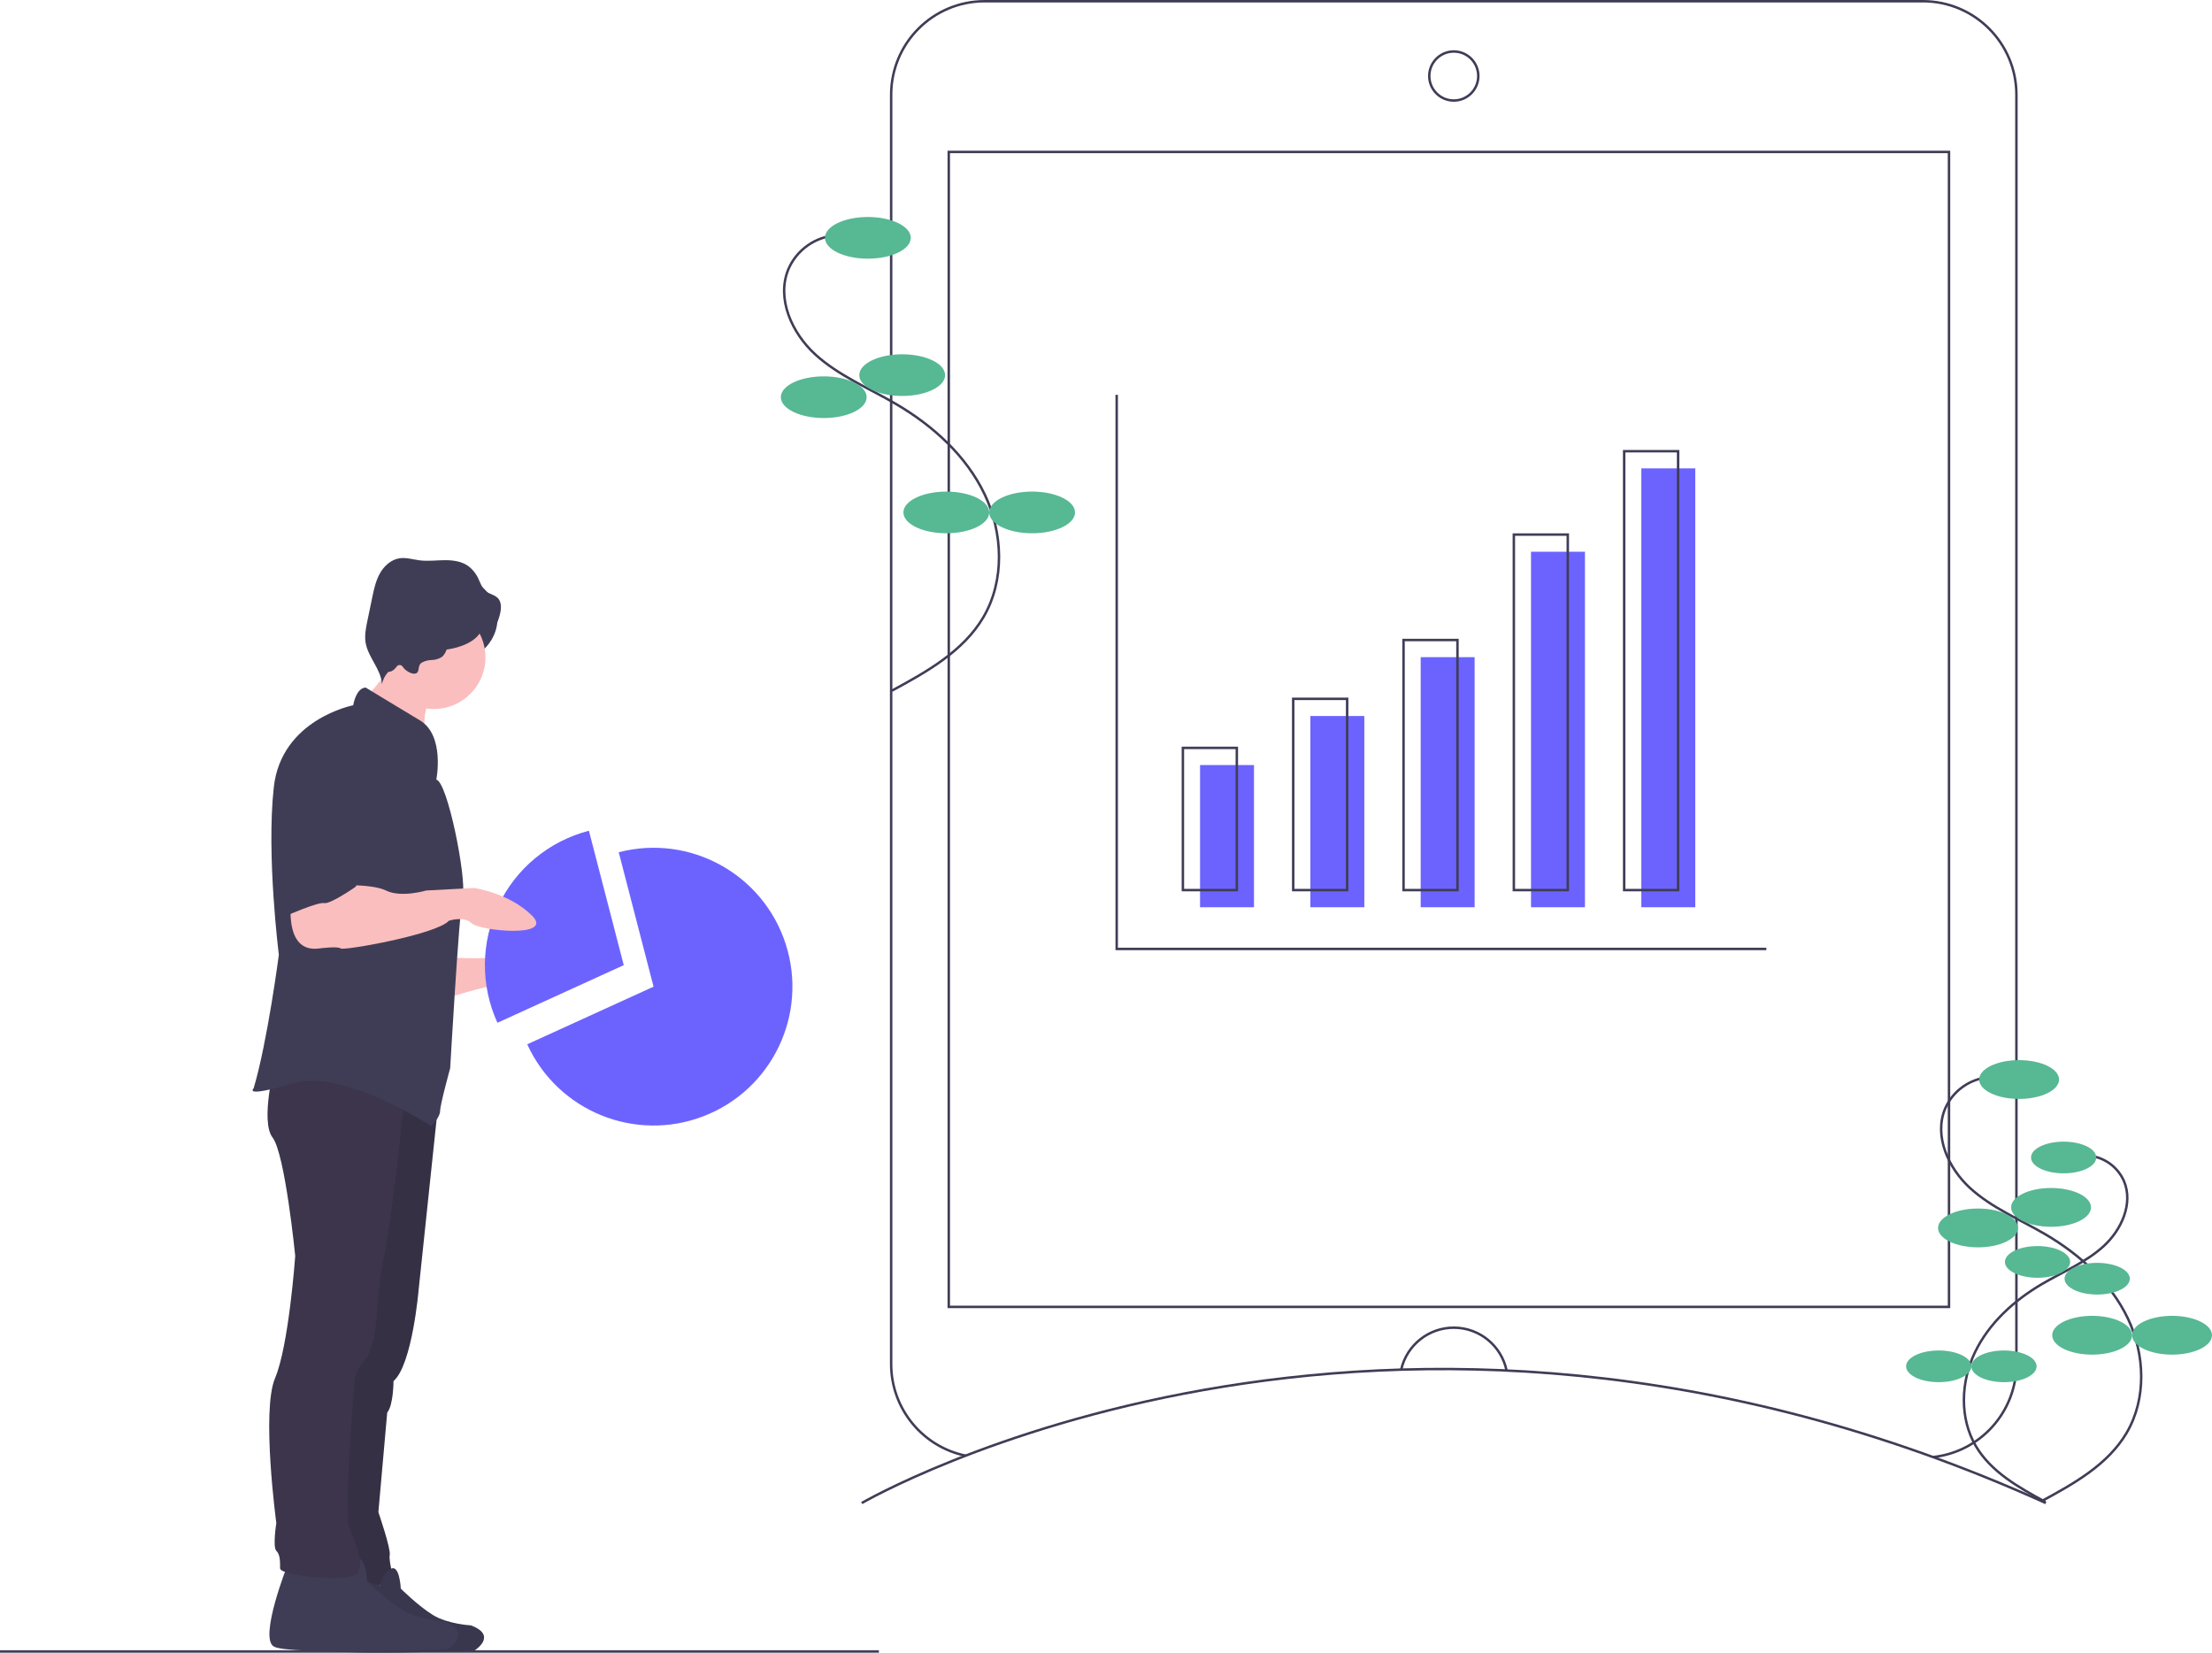
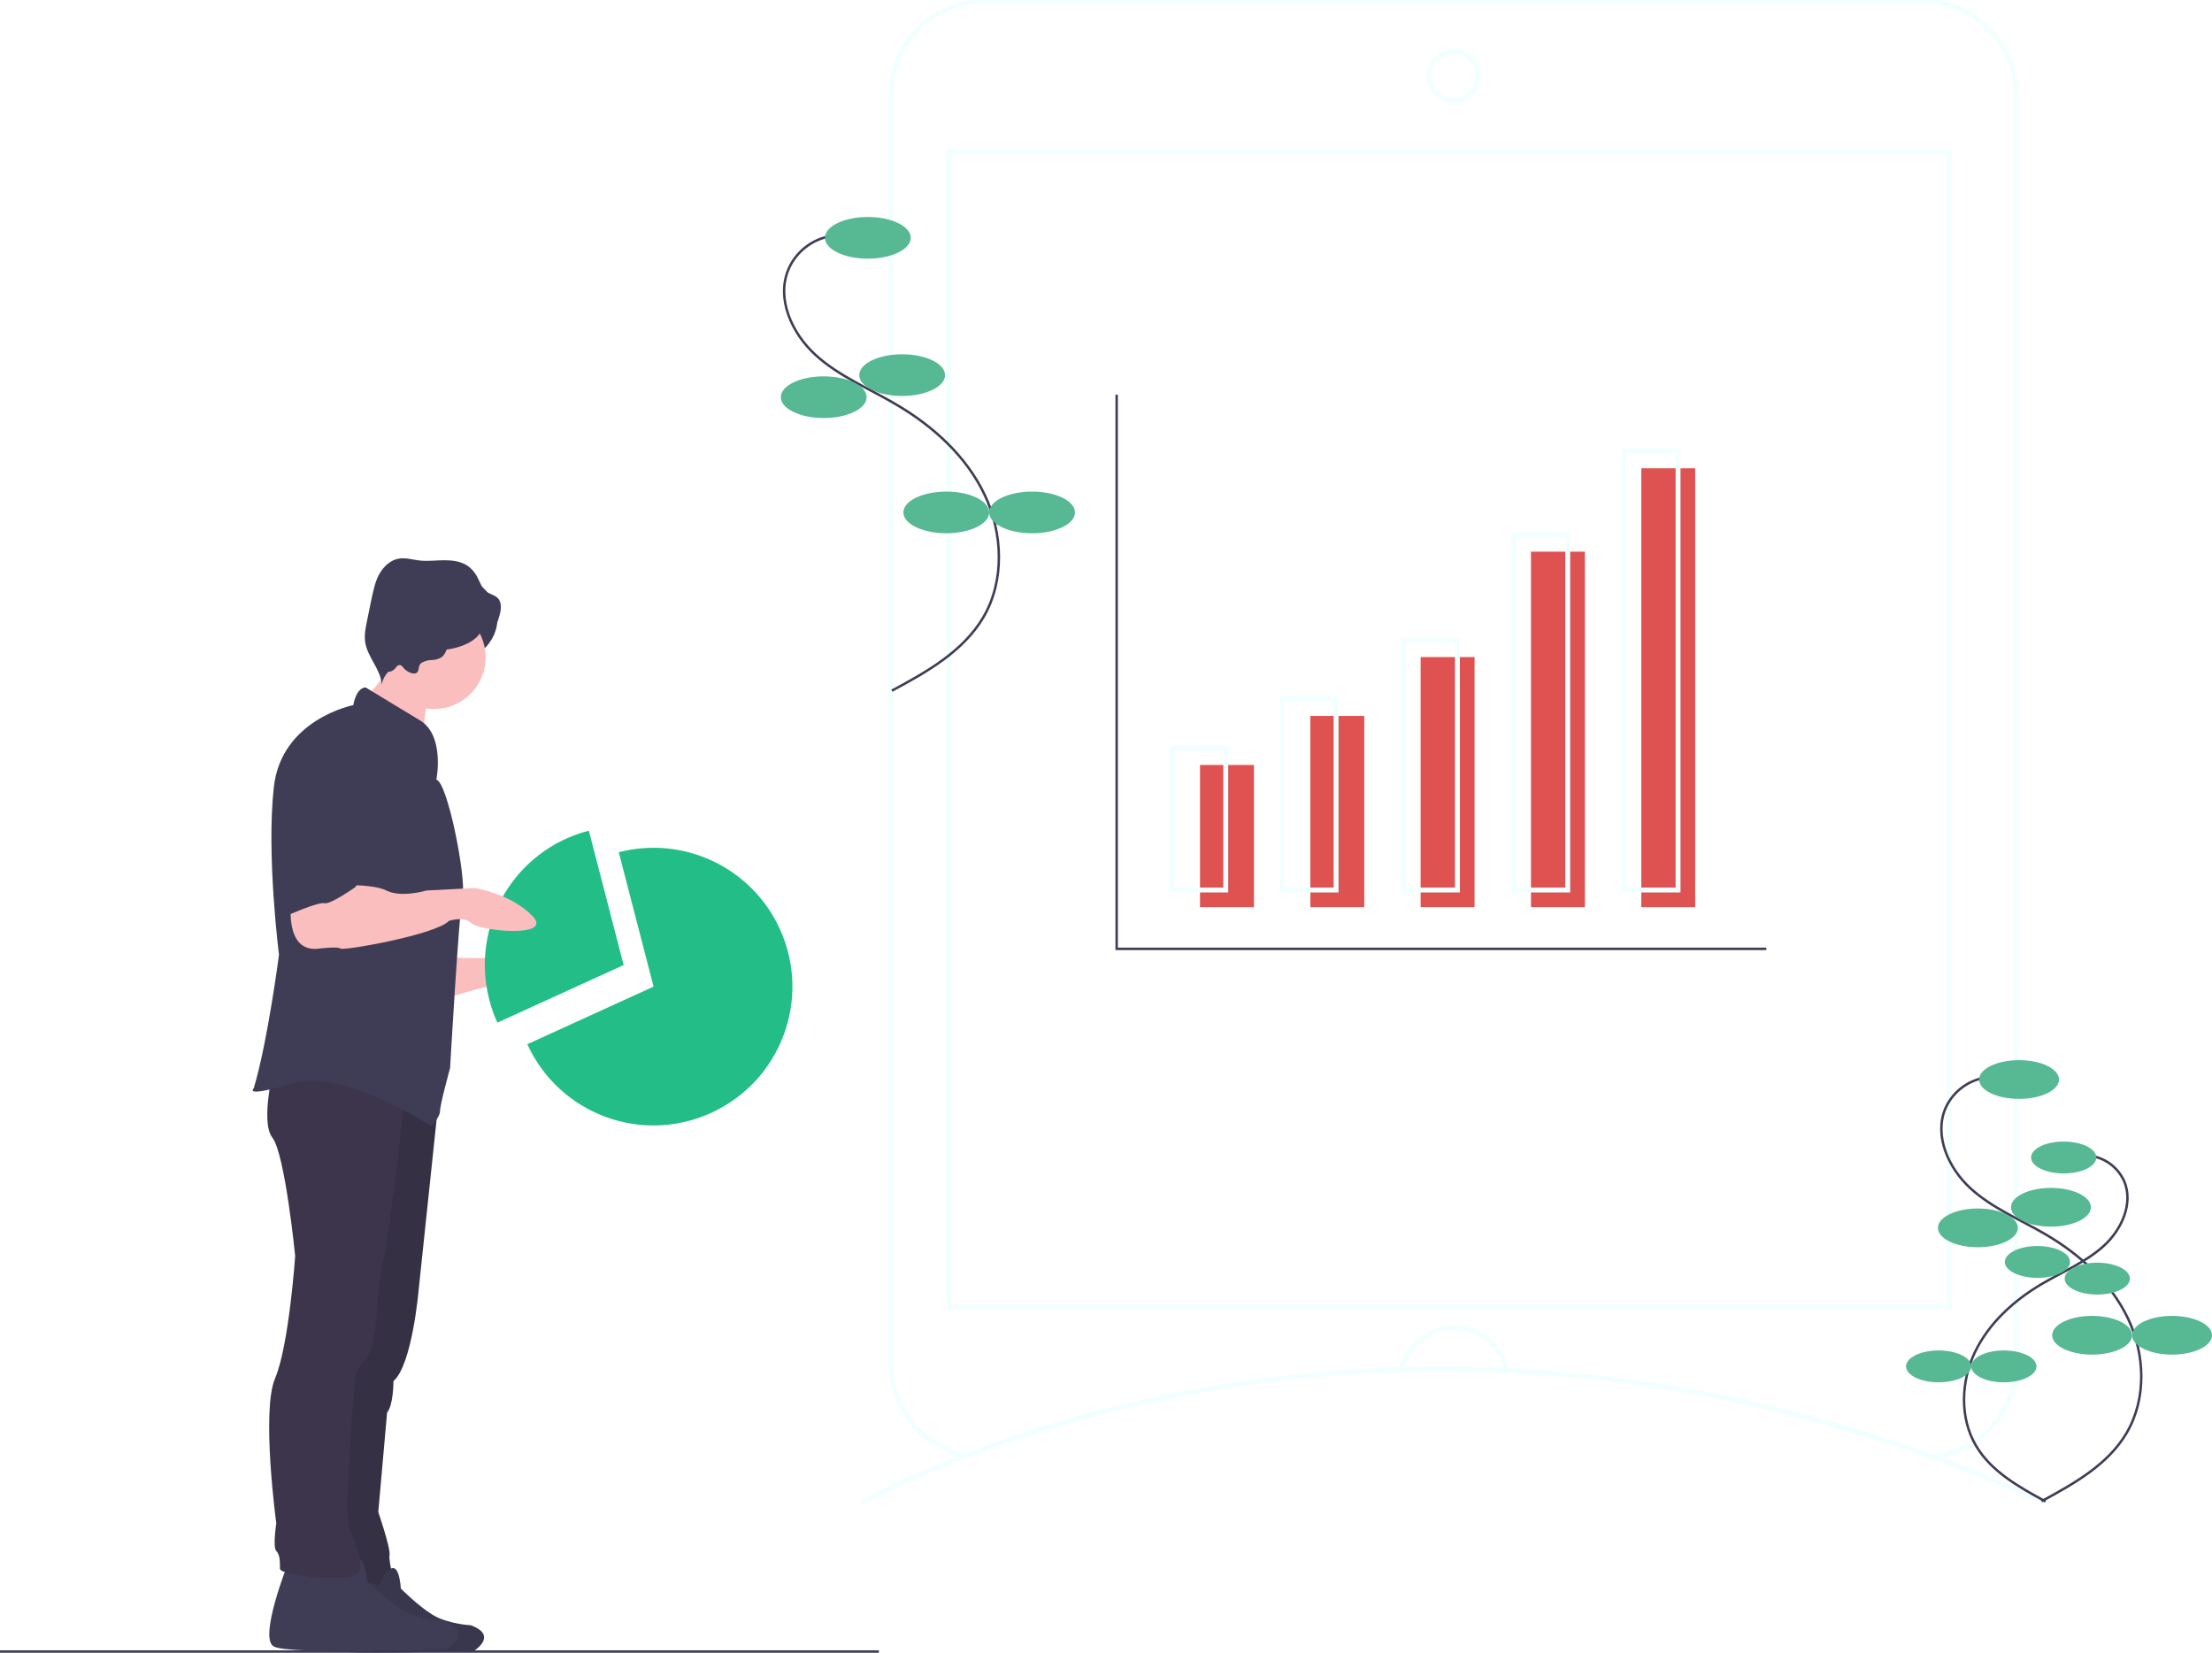
- <svg xmlns="http://www.w3.org/2000/svg" id="ba354ced-3c01-45f5-bde9-1adf156d6856" data-name="Layer 1" width="902.289" height="674.064" viewBox="0 0 902.289 674.064">
-   <path d="M330.435,503.164s23.127,1.542,27.238-1.542,21.585,4.111,23.127,8.223-24.668,4.625-28.78,4.625-23.641,6.167-23.641,6.167Z" transform="translate(-148.8555 -112.7309)" fill="#fbbebe" />
-   <path d="M389.077,451.551a56.628,56.628,0,0,0-37.317,78.332l51.525-23.506Z" transform="translate(-148.8555 -112.7309)" fill="#6c63ff" />
-   <path d="M415.444,515.149l-51.525,23.506a56.636,56.636,0,1,0,37.317-78.332Z" transform="translate(-148.8555 -112.7309)" fill="#6c63ff" />
-   <path d="M327.837,560.752l-8.195,77.755s-2.57,30.836-10.279,37.517c0,0,0,9.765-2.57,12.848l-3.597,40.6s5.139,14.904,4.625,17.473,2.056,10.792,1.542,11.82-24.668,0-24.668,0l5.139-82.742,15.932-115.119Z" transform="translate(-148.8555 -112.7309)" fill="#3c354c" />
-   <path d="M327.837,560.752l-8.195,77.755s-2.57,30.836-10.279,37.517c0,0,0,9.765-2.57,12.848l-3.597,40.6s5.139,14.904,4.625,17.473,2.056,10.792,1.542,11.82-24.668,0-24.668,0l5.139-82.742,15.932-115.119Z" transform="translate(-148.8555 -112.7309)" opacity="0.1" />
-   <line y1="673.564" x2="358.509" y2="673.564" fill="none" stroke="#3f3d56" stroke-miterlimit="10" />
-   <path d="M500.365,725.763s211-123,483,0" transform="translate(-148.8555 -112.7309)" fill="none" stroke="#3f3d56" stroke-miterlimit="10" />
-   <path d="M542.82,706.456a38.155,38.155,0,0,1-30.455-37.367V151.373a38.142,38.142,0,0,1,38.142-38.142H933.223a38.142,38.142,0,0,1,38.142,38.142V669.089a38.147,38.147,0,0,1-34.033,37.923" transform="translate(-148.8555 -112.7309)" fill="none" stroke="#3f3d56" stroke-miterlimit="10" />
-   <rect x="387.009" y="61.971" width="408" height="471.059" fill="none" stroke="#3f3d56" stroke-miterlimit="10" />
-   <circle cx="593.009" cy="31" r="10" fill="none" stroke="#3f3d56" stroke-miterlimit="10" />
-   <path d="M720.408,671.349a22.006,22.006,0,0,1,42.99.356" transform="translate(-148.8555 -112.7309)" fill="none" stroke="#3f3d56" stroke-miterlimit="10" />
-   <path d="M490.245,208.688a22.982,22.982,0,0,0-19.81,13.851c-4.954,11.974,1.424,26.039,10.999,34.77s21.874,13.722,33.048,20.282c15.01,8.811,28.497,21.043,36.007,36.744s8.309,35.15-.519,50.15c-8.194,13.922-23.093,22.255-37.302,29.94" transform="translate(-148.8555 -112.7309)" fill="none" stroke="#3f3d56" stroke-miterlimit="10" />
-   <ellipse cx="354.009" cy="97" rx="17.5" ry="8.5" fill="#57b894" />
-   <ellipse cx="368.009" cy="153" rx="17.5" ry="8.5" fill="#57b894" />
-   <ellipse cx="336.009" cy="162" rx="17.5" ry="8.5" fill="#57b894" />
-   <ellipse cx="386.009" cy="209" rx="17.5" ry="8.5" fill="#57b894" />
-   <ellipse cx="421.009" cy="209" rx="17.5" ry="8.5" fill="#57b894" />
-   <path d="M960.708,552.054a21.401,21.401,0,0,0-18.447,12.898c-4.613,11.15,1.326,24.247,10.242,32.378s20.369,12.778,30.774,18.887c13.977,8.205,26.536,19.595,33.529,34.216s7.737,32.731-.483,46.699c-7.63,12.964-21.504,20.724-34.736,27.88" transform="translate(-148.8555 -112.7309)" fill="none" stroke="#3f3d56" stroke-miterlimit="10" />
-   <ellipse cx="823.603" cy="440.294" rx="16.296" ry="7.915" fill="#57b894" />
-   <ellipse cx="836.64" cy="492.44" rx="16.296" ry="7.915" fill="#57b894" />
-   <ellipse cx="806.842" cy="500.821" rx="16.296" ry="7.915" fill="#57b894" />
-   <ellipse cx="853.401" cy="544.587" rx="16.296" ry="7.915" fill="#57b894" />
-   <ellipse cx="885.993" cy="544.587" rx="16.296" ry="7.915" fill="#57b894" />
-   <path d="M1000.221,584.033a17.477,17.477,0,0,1,15.065,10.533c3.767,9.106-1.083,19.802-8.364,26.442s-16.634,10.435-25.132,15.424c-11.414,6.701-21.671,16.003-27.382,27.943s-6.319,26.731.395,38.138c6.231,10.588,17.561,16.924,28.367,22.768" transform="translate(-148.8555 -112.7309)" fill="none" stroke="#3f3d56" stroke-miterlimit="10" />
-   <ellipse cx="841.769" cy="472.095" rx="13.308" ry="6.464" fill="#57b894" />
-   <ellipse cx="831.123" cy="514.681" rx="13.308" ry="6.464" fill="#57b894" />
-   <ellipse cx="855.458" cy="521.526" rx="13.308" ry="6.464" fill="#57b894" />
-   <ellipse cx="817.434" cy="557.268" rx="13.308" ry="6.464" fill="#57b894" />
-   <ellipse cx="790.817" cy="557.268" rx="13.308" ry="6.464" fill="#57b894" />
-   <polyline points="455.509 161.032 455.509 387.032 720.509 387.032" fill="none" stroke="#3f3d56" stroke-miterlimit="10" />
-   <rect x="489.509" y="312.032" width="22" height="58" fill="#6c63ff" />
-   <rect x="534.509" y="292.032" width="22" height="78" fill="#6c63ff" />
-   <rect x="579.509" y="268.032" width="22" height="102" fill="#6c63ff" />
-   <rect x="624.509" y="225.032" width="22" height="145" fill="#6c63ff" />
-   <rect x="669.509" y="191.032" width="22" height="179" fill="#6c63ff" />
-   <rect x="482.509" y="305.032" width="22" height="58" fill="none" stroke="#3f3d56" stroke-miterlimit="10" />
-   <rect x="527.509" y="285.032" width="22" height="78" fill="none" stroke="#3f3d56" stroke-miterlimit="10" />
-   <rect x="572.509" y="261.032" width="22" height="102" fill="none" stroke="#3f3d56" stroke-miterlimit="10" />
-   <rect x="617.509" y="218.032" width="22" height="145" fill="none" stroke="#3f3d56" stroke-miterlimit="10" />
-   <rect x="662.509" y="184.032" width="22" height="179" fill="none" stroke="#3f3d56" stroke-miterlimit="10" />
-   <ellipse cx="177.211" cy="252.444" rx="25.696" ry="20.043" fill="#3f3d56" />
-   <path d="M282.812,754.562s-10.778,27.179-5.155,30.459,64.668.937,64.668.937,9.841-6.092-1.406-10.309c0,0-9.372-.469-15.464-4.217s-13.121-10.778-13.121-10.778-.469-10.309-4.217-7.966a9.63,9.63,0,0,0-4.217,6.561Z" transform="translate(-148.8555 -112.7309)" fill="#3f3d56" />
-   <path d="M282.812,754.562s-10.778,27.179-5.155,30.459,64.668.937,64.668.937,9.841-6.092-1.406-10.309c0,0-9.372-.469-15.464-4.217s-13.121-10.778-13.121-10.778-.469-10.309-4.217-7.966a9.63,9.63,0,0,0-4.217,6.561Z" transform="translate(-148.8555 -112.7309)" opacity="0.1" />
-   <path d="M266.194,750.876s-11.82,29.808-5.653,33.405,70.922,1.028,70.922,1.028,10.792-6.681-1.542-11.306c0,0-10.279-.514-16.96-4.625s-14.39-11.82-14.39-11.82-.514-11.306-4.625-8.737a10.562,10.562,0,0,0-4.625,7.195Z" transform="translate(-148.8555 -112.7309)" fill="#3f3d56" />
-   <path d="M313.989,559.696s-5.653,52.934-8.223,64.241a146.169,146.169,0,0,0-3.084,22.613s-.514,16.446-5.139,21.071a13.891,13.891,0,0,0-4.111,10.279s-4.625,51.906-2.056,58.074,6.058,14.179,3.488,18.291-31.754,1.239-31.754-1.845,0-5.653-1.542-7.195,0-11.306,0-11.306-6.167-45.739-.514-59.101,8.223-49.851,8.223-49.851-4.111-41.628-9.251-48.309,1.028-30.322,1.028-30.322Z" transform="translate(-148.8555 -112.7309)" fill="#3c354c" />
-   <path d="M299.52,395.312c.597,1.361,2.028,2.119,3.329,2.836,7.545,4.157,13.861,10.184,20.084,16.141a23.578,23.578,0,0,1,.936-15.945c.743-1.72,1.717-3.57,1.186-5.367a6.682,6.682,0,0,0-2.606-3.118,80.803,80.803,0,0,0-7.948-5.422c-1.924-1.151-5.881-4.216-8.089-3.883-.116,2.984-.176,5.651-1.483,8.44C304.619,389.656,299.748,395.832,299.52,395.312Z" transform="translate(-148.8555 -112.7309)" fill="#fbbebe" />
-   <circle cx="176.954" cy="268.119" r="21.071" fill="#fbbebe" />
-   <path d="M326.837,430.701s3.597-17.987-6.681-24.155S298.057,393.184,298.057,393.184s-3.597-.514-5.139,7.195c0,0-29.294,5.653-32.377,33.405s2.056,68.352,2.056,68.352-4.625,35.461-10.279,54.476c0,0-4.625,4.111,15.932-2.056s56.532,17.473,56.532,17.473,3.597-3.597,3.597-6.167,4.111-17.473,4.111-17.473,3.597-63.213,5.139-70.408S331.462,431.728,326.837,430.701Z" transform="translate(-148.8555 -112.7309)" fill="#3f3d56" />
-   <path d="M320.843,383.02a8.787,8.787,0,0,1,4.133-1.101,7.864,7.864,0,0,0,4.088-1.218c1.99-1.528,2.136-4.481,3.592-6.525,2.108-2.959,6.314-3.315,9.943-3.167,2.22.091,4.611.223,6.481-.978,1.919-1.233,2.789-3.555,3.436-5.743.765-2.587,1.26-5.75-.636-7.668-1.317-1.332-3.396-1.596-4.859-2.766-1.517-1.213-2.141-3.187-2.966-4.946a13.366,13.366,0,0,0-4.304-5.391c-2.76-1.917-6.285-2.347-9.645-2.312s-6.735.478-10.07.065c-2.732-.338-5.457-1.247-8.181-.844-3.471.513-6.342,3.132-8.052,6.195s-2.444,6.56-3.155,9.995l-1.935,9.344c-.6,2.898-1.203,5.873-.74,8.796.96,6.059,6.319,10.876,6.688,17a10.436,10.436,0,0,1,6.37-7.574,1.993,1.993,0,0,1,1.298-.157c.532.17.844.702,1.18,1.149.88,1.17,3.646,2.946,5.213,2.116C320.127,386.548,319.08,384.216,320.843,383.02Z" transform="translate(-148.8555 -112.7309)" fill="#3f3d56" />
-   <path d="M267.736,479.01s-3.597,22.613,11.306,20.557c0,0,7.709-1.028,8.737,0s39.058-5.653,44.198-11.306c0,0,6.167-2.056,9.251,1.028s33.919,6.167,24.668-3.084-23.641-11.306-23.641-11.306L322.726,475.926s-10.279,3.084-16.446,0-23.641-2.056-23.641-2.056Z" transform="translate(-148.8555 -112.7309)" fill="#fbbebe" />
-   <path d="M288.807,407.574S265.68,410.144,265.68,443.549v42.656s12.848-5.653,15.418-5.139,12.848-6.681,12.848-6.681,11.82-27.752,10.792-35.461S304.224,408.602,288.807,407.574Z" transform="translate(-148.8555 -112.7309)" fill="#3f3d56" />
-   <ellipse cx="176.954" cy="255.014" rx="19.786" ry="10.279" fill="#3f3d56" />
-   <ellipse cx="158.452" cy="256.813" rx="6.938" ry="17.217" fill="#3f3d56" />
+ <svg xmlns="http://www.w3.org/2000/svg" version="1.1" id="ba354ced-3c01-45f5-bde9-1adf156d6856" x="0px" y="0px" viewBox="0 0 902.3 674.1" style="enable-background:new 0 0 902.3 674.1;" xml:space="preserve">
+   <style type="text/css">
+ 	.st0{fill:#FBBEBE;}
+ 	.st1{fill:#23BE87;}
+ 	.st2{fill:#3C354C;}
+ 	.st3{opacity:0.1;enable-background:new    ;}
+ 	.st4{fill:none;stroke:#3F3D56;stroke-miterlimit:10;}
+ 	.st5{fill:none;stroke:#F2FFFF;stroke-width:2;stroke-miterlimit:10;}
+ 	.st6{fill:#57B894;}
+ 	.st7{fill:#DF5252;}
+ 	.st8{fill:#3F3D56;}
+ </style>
+   <path class="st0" d="M181.6,390.4c0,0,23.1,1.5,27.2-1.5s21.6,4.1,23.1,8.2c1.5,4.1-24.7,4.6-28.8,4.6s-23.6,6.2-23.6,6.2  L181.6,390.4z" />
+   <path class="st1" d="M240.2,338.8c-30.3,7.8-48.5,38.7-40.6,69c0.8,3.2,1.9,6.3,3.3,9.3l51.5-23.5L240.2,338.8z" />
+   <path class="st1" d="M266.6,402.4l-51.5,23.5c13,28.5,46.6,41,75,28c28.5-13,41-46.6,28-75c-11.4-25-39.1-38.2-65.7-31.3  L266.6,402.4z" />
+   <path class="st2" d="M179,448l-8.2,77.8c0,0-2.6,30.8-10.3,37.5c0,0,0,9.8-2.6,12.8l-3.6,40.6c0,0,5.1,14.9,4.6,17.5  s2.1,10.8,1.5,11.8s-24.7,0-24.7,0l5.1-82.7l15.9-115.1L179,448z" />
+   <path class="st3" d="M179,448l-8.2,77.8c0,0-2.6,30.8-10.3,37.5c0,0,0,9.8-2.6,12.8l-3.6,40.6c0,0,5.1,14.9,4.6,17.5  s2.1,10.8,1.5,11.8s-24.7,0-24.7,0l5.1-82.7l15.9-115.1L179,448z" />
+   <line class="st4" x1="0" y1="673.6" x2="358.5" y2="673.6" />
+   <g>
+     <path class="st5" d="M351.5,613c0,0,211-123,483,0" />
+     <path class="st5" d="M394,593.7c-17.7-3.7-30.5-19.3-30.5-37.4V38.6c0-21.1,17.1-38.1,38.1-38.1h382.7c21.1,0,38.1,17.1,38.1,38.1   c0,0,0,0,0,0v517.7c0,19.5-14.7,35.8-34,37.9" />
+     <rect x="387" y="62" class="st5" width="408" height="471.1" />
+     <circle class="st5" cx="593" cy="31" r="10" />
+     <path class="st5" d="M571.6,558.6c2.7-11.8,14.5-19.3,26.3-16.6c8.4,1.9,14.9,8.5,16.6,16.9" />
+   </g>
+   <path class="st4" d="M341.4,96c-8.7,0.5-16.4,5.9-19.8,13.9c-5,12,1.4,26,11,34.8s21.9,13.7,33,20.3c15,8.8,28.5,21,36,36.7  s8.3,35.2-0.5,50.1c-8.2,13.9-23.1,22.3-37.3,29.9" />
+   <ellipse class="st6" cx="354" cy="97" rx="17.5" ry="8.5" />
+   <ellipse class="st6" cx="368" cy="153" rx="17.5" ry="8.5" />
+   <ellipse class="st6" cx="336" cy="162" rx="17.5" ry="8.5" />
+   <ellipse class="st6" cx="386" cy="209" rx="17.5" ry="8.5" />
+   <ellipse class="st6" cx="421" cy="209" rx="17.5" ry="8.5" />
+   <path class="st4" d="M811.9,439.3c-8.1,0.5-15.2,5.5-18.4,12.9c-4.6,11.1,1.3,24.2,10.2,32.4s20.4,12.8,30.8,18.9  c14,8.2,26.5,19.6,33.5,34.2c7,14.6,7.7,32.7-0.5,46.7c-7.6,13-21.5,20.7-34.7,27.9" />
+   <ellipse class="st6" cx="823.6" cy="440.3" rx="16.3" ry="7.9" />
+   <ellipse class="st6" cx="836.6" cy="492.4" rx="16.3" ry="7.9" />
+   <ellipse class="st6" cx="806.8" cy="500.8" rx="16.3" ry="7.9" />
+   <ellipse class="st6" cx="853.4" cy="544.6" rx="16.3" ry="7.9" />
+   <ellipse class="st6" cx="886" cy="544.6" rx="16.3" ry="7.9" />
+   <path class="st4" d="M851.4,471.3c6.6,0.4,12.4,4.5,15.1,10.5c3.8,9.1-1.1,19.8-8.4,26.4c-7.3,6.6-16.6,10.4-25.1,15.4  c-11.4,6.7-21.7,16-27.4,27.9c-5.7,11.9-6.3,26.7,0.4,38.1c6.2,10.6,17.6,16.9,28.4,22.8" />
+   <ellipse class="st6" cx="841.8" cy="472.1" rx="13.3" ry="6.5" />
+   <ellipse class="st6" cx="831.1" cy="514.7" rx="13.3" ry="6.5" />
+   <ellipse class="st6" cx="855.5" cy="521.5" rx="13.3" ry="6.5" />
+   <ellipse class="st6" cx="817.4" cy="557.3" rx="13.3" ry="6.5" />
+   <ellipse class="st6" cx="790.8" cy="557.3" rx="13.3" ry="6.5" />
+   <polyline class="st4" points="455.5,161 455.5,387 720.5,387 " />
+   <g>
+     <rect x="489.5" y="312" class="st7" width="22" height="58" />
+     <rect x="534.5" y="292" class="st7" width="22" height="78" />
+     <rect x="579.5" y="268" class="st7" width="22" height="102" />
+     <rect x="624.5" y="225" class="st7" width="22" height="145" />
+     <rect x="669.5" y="191" class="st7" width="22" height="179" />
+   </g>
+   <g>
+     <rect x="478" y="305" class="st5" width="22" height="58" />
+     <rect x="523" y="285" class="st5" width="22" height="78" />
+     <rect x="572.5" y="261" class="st5" width="22" height="102" />
+     <rect x="617.5" y="218" class="st5" width="22" height="145" />
+     <rect x="662.5" y="184" class="st5" width="22" height="179" />
+   </g>
+   <ellipse class="st8" cx="177.2" cy="252.4" rx="25.7" ry="20" />
+   <path class="st8" d="M134,641.8c0,0-10.8,27.2-5.2,30.5s64.7,0.9,64.7,0.9s9.8-6.1-1.4-10.3c0,0-9.4-0.5-15.5-4.2  s-13.1-10.8-13.1-10.8s-0.5-10.3-4.2-8c-2.3,1.5-3.8,3.9-4.2,6.6L134,641.8z" />
+   <path class="st3" d="M134,641.8c0,0-10.8,27.2-5.2,30.5s64.7,0.9,64.7,0.9s9.8-6.1-1.4-10.3c0,0-9.4-0.5-15.5-4.2  s-13.1-10.8-13.1-10.8s-0.5-10.3-4.2-8c-2.3,1.5-3.8,3.9-4.2,6.6L134,641.8z" />
+   <path class="st8" d="M117.3,638.1c0,0-11.8,29.8-5.7,33.4s70.9,1,70.9,1s10.8-6.7-1.5-11.3c0,0-10.3-0.5-17-4.6  s-14.4-11.8-14.4-11.8s-0.5-11.3-4.6-8.7c-2.5,1.6-4.2,4.3-4.6,7.2L117.3,638.1z" />
+   <path class="st2" d="M165.1,447c0,0-5.7,52.9-8.2,64.2c-1.6,7.4-2.6,15-3.1,22.6c0,0-0.5,16.4-5.1,21.1c-2.7,2.7-4.2,6.4-4.1,10.3  c0,0-4.6,51.9-2.1,58.1s6.1,14.2,3.5,18.3s-31.8,1.2-31.8-1.8s0-5.7-1.5-7.2s0-11.3,0-11.3s-6.2-45.7-0.5-59.1s8.2-49.9,8.2-49.9  s-4.1-41.6-9.3-48.3s1-30.3,1-30.3L165.1,447z" />
+   <path class="st0" d="M150.7,282.6c0.6,1.4,2,2.1,3.3,2.8c7.5,4.2,13.9,10.2,20.1,16.1c-1.6-5.3-1.2-10.9,0.9-15.9  c0.7-1.7,1.7-3.6,1.2-5.4c-0.5-1.3-1.4-2.4-2.6-3.1c-2.5-2-5.2-3.8-7.9-5.4c-1.9-1.2-5.9-4.2-8.1-3.9c-0.1,3-0.2,5.7-1.5,8.4  C155.8,276.9,150.9,283.1,150.7,282.6z" />
+   <circle class="st0" cx="177" cy="268.1" r="21.1" />
+   <path class="st8" d="M178,318c0,0,3.6-18-6.7-24.2s-22.1-13.4-22.1-13.4s-3.6-0.5-5.1,7.2c0,0-29.3,5.7-32.4,33.4s2.1,68.4,2.1,68.4  s-4.6,35.5-10.3,54.5c0,0-4.6,4.1,15.9-2.1s56.5,17.5,56.5,17.5s3.6-3.6,3.6-6.2s4.1-17.5,4.1-17.5s3.6-63.2,5.1-70.4  S182.6,319,178,318z" />
+   <path class="st8" d="M172,270.3c1.3-0.7,2.7-1.1,4.1-1.1c1.4,0,2.9-0.4,4.1-1.2c2-1.5,2.1-4.5,3.6-6.5c2.1-3,6.3-3.3,9.9-3.2  c2.2,0.1,4.6,0.2,6.5-1c1.9-1.2,2.8-3.6,3.4-5.7c0.8-2.6,1.3-5.8-0.6-7.7c-1.3-1.3-3.4-1.6-4.9-2.8c-1.5-1.2-2.1-3.2-3-4.9  c-0.9-2.1-2.4-4-4.3-5.4c-2.8-1.9-6.3-2.3-9.6-2.3s-6.7,0.5-10.1,0.1c-2.7-0.3-5.5-1.2-8.2-0.8c-3.5,0.5-6.3,3.1-8.1,6.2  s-2.4,6.6-3.2,10l-1.9,9.3c-0.6,2.9-1.2,5.9-0.7,8.8c1,6.1,6.3,10.9,6.7,17c0.7-3.4,3.1-6.3,6.4-7.6c0.4-0.2,0.9-0.3,1.3-0.2  c0.5,0.2,0.8,0.7,1.2,1.1c0.9,1.2,3.6,2.9,5.2,2.1C171.3,273.8,170.2,271.5,172,270.3z" />
+   <path class="st0" d="M118.9,366.3c0,0-3.6,22.6,11.3,20.6c0,0,7.7-1,8.7,0s39.1-5.7,44.2-11.3c0,0,6.2-2.1,9.3,1s33.9,6.2,24.7-3.1  s-23.6-11.3-23.6-11.3l-19.5,1c0,0-10.3,3.1-16.4,0s-23.6-2.1-23.6-2.1L118.9,366.3z" />
+   <path class="st8" d="M140,294.8c0,0-23.1,2.6-23.1,36v42.7c0,0,12.8-5.7,15.4-5.1s12.8-6.7,12.8-6.7s11.8-27.8,10.8-35.5  S155.4,295.9,140,294.8z" />
+   <ellipse class="st8" cx="177" cy="255" rx="19.8" ry="10.3" />
+   <ellipse class="st8" cx="158.5" cy="256.8" rx="6.9" ry="17.2" />
</svg>
